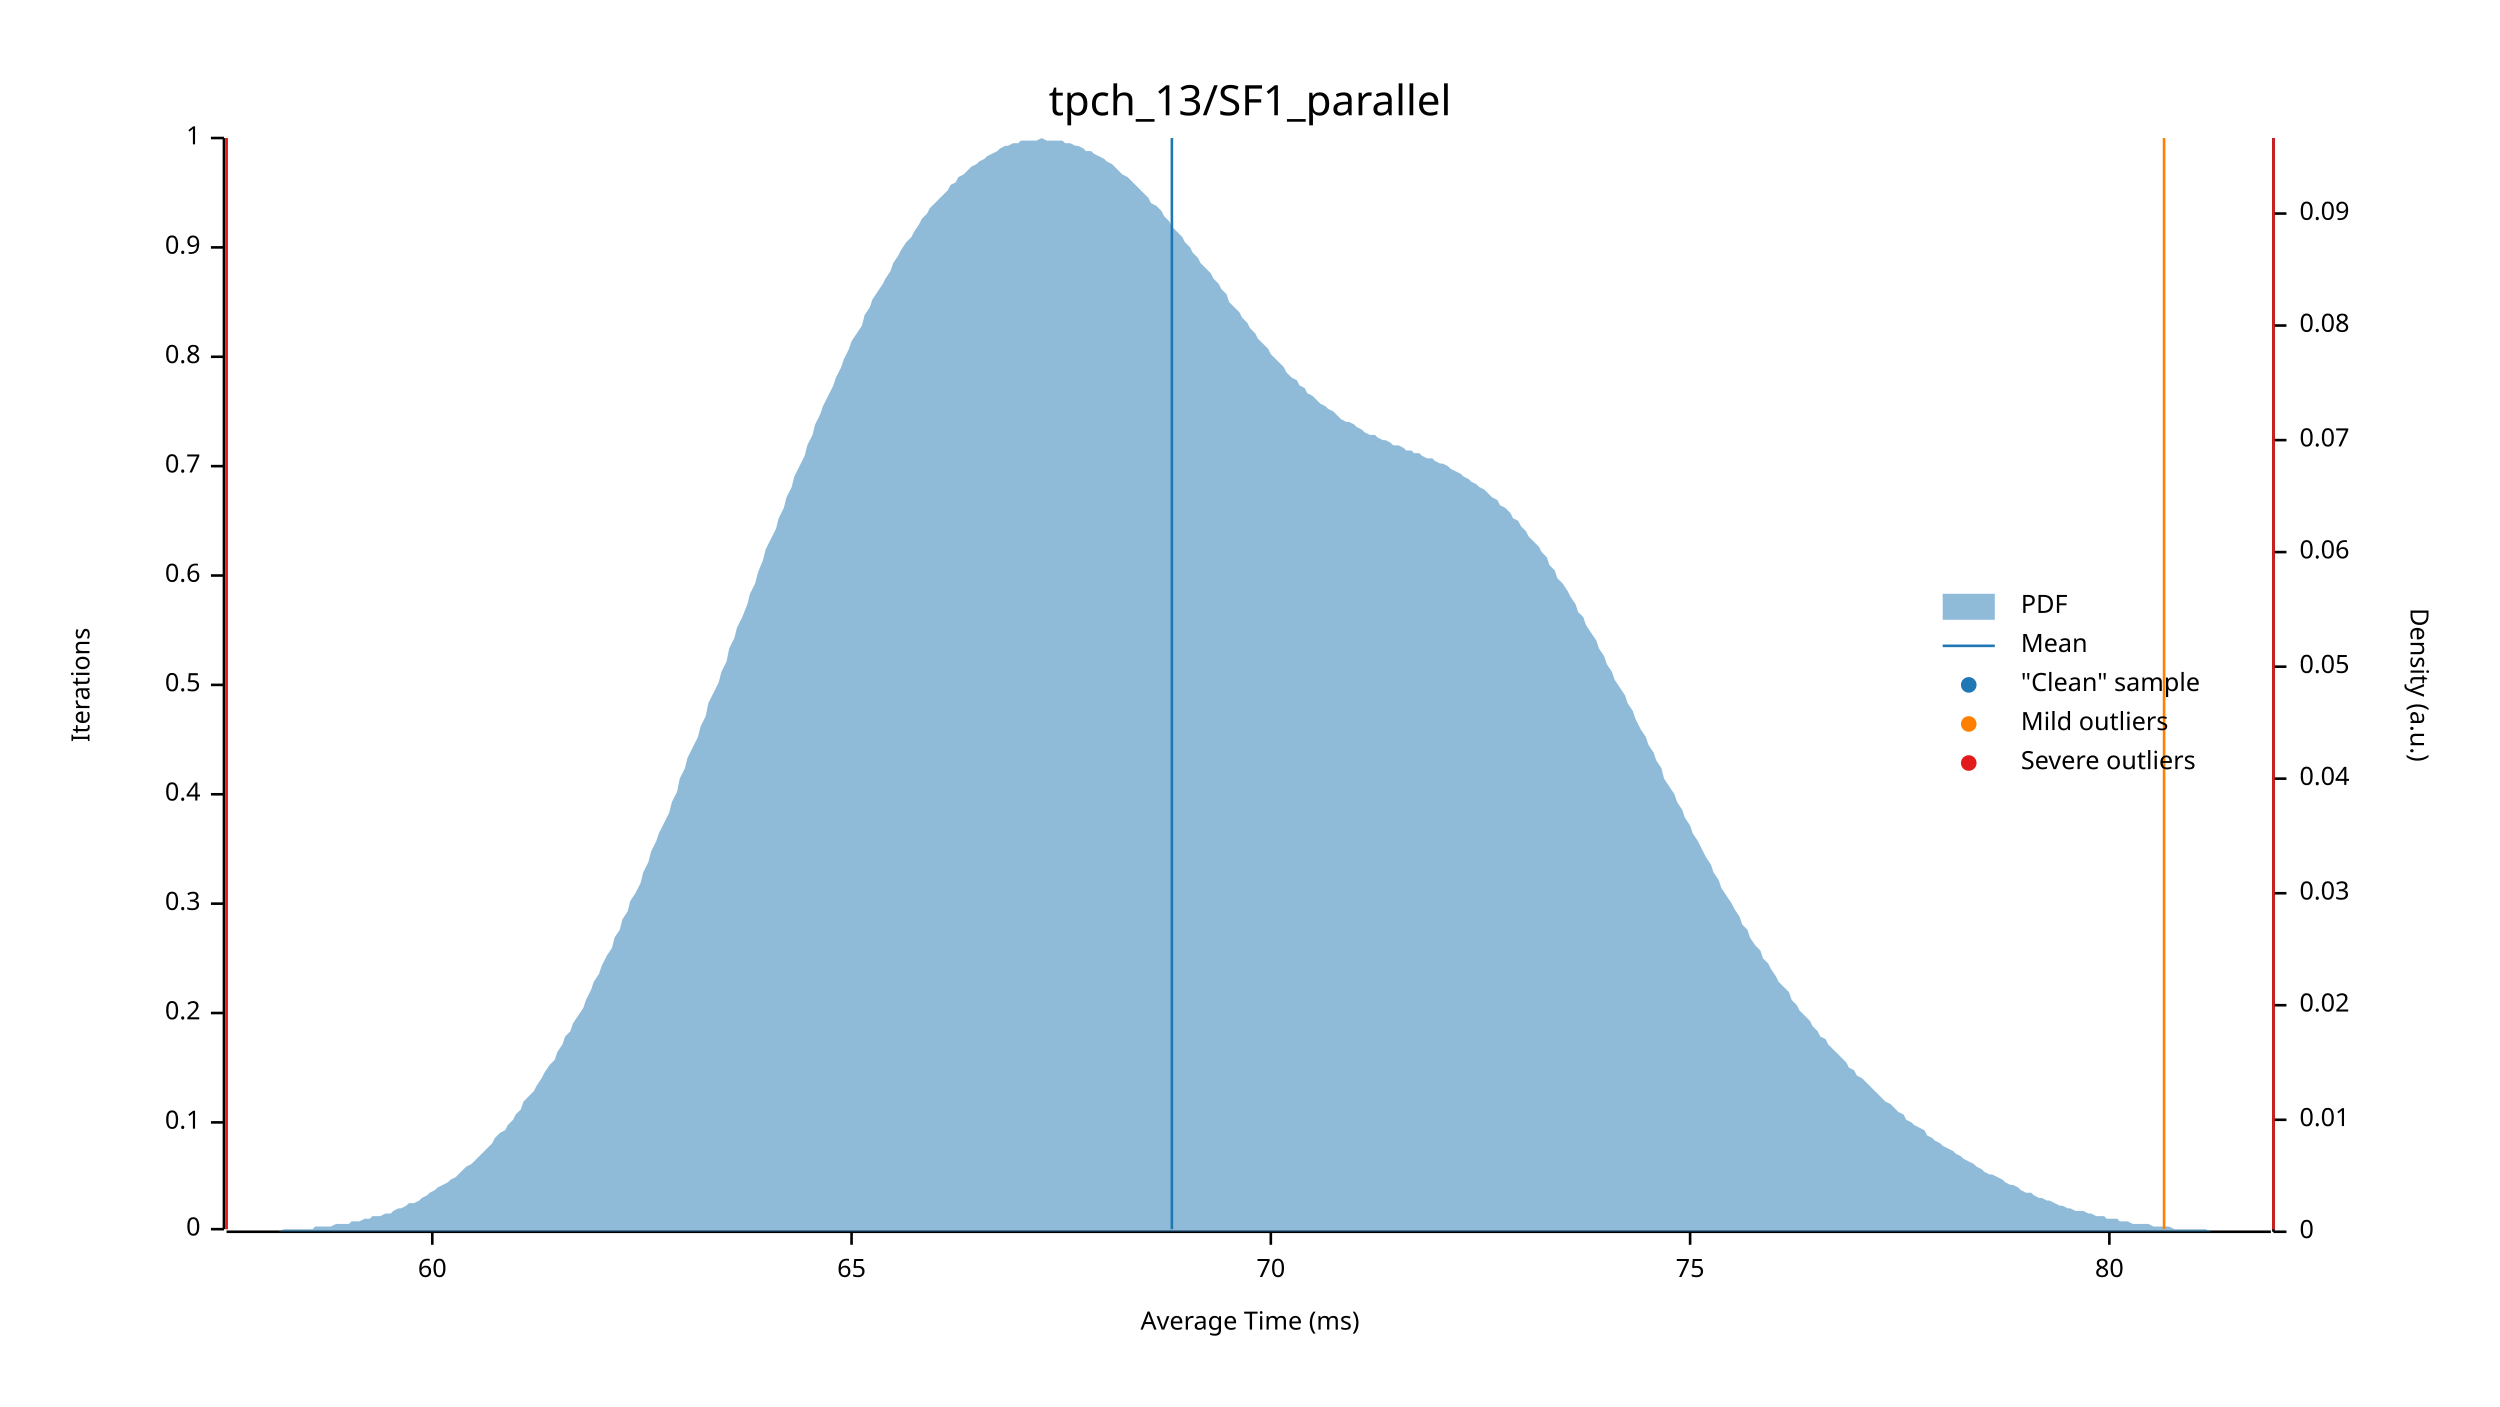
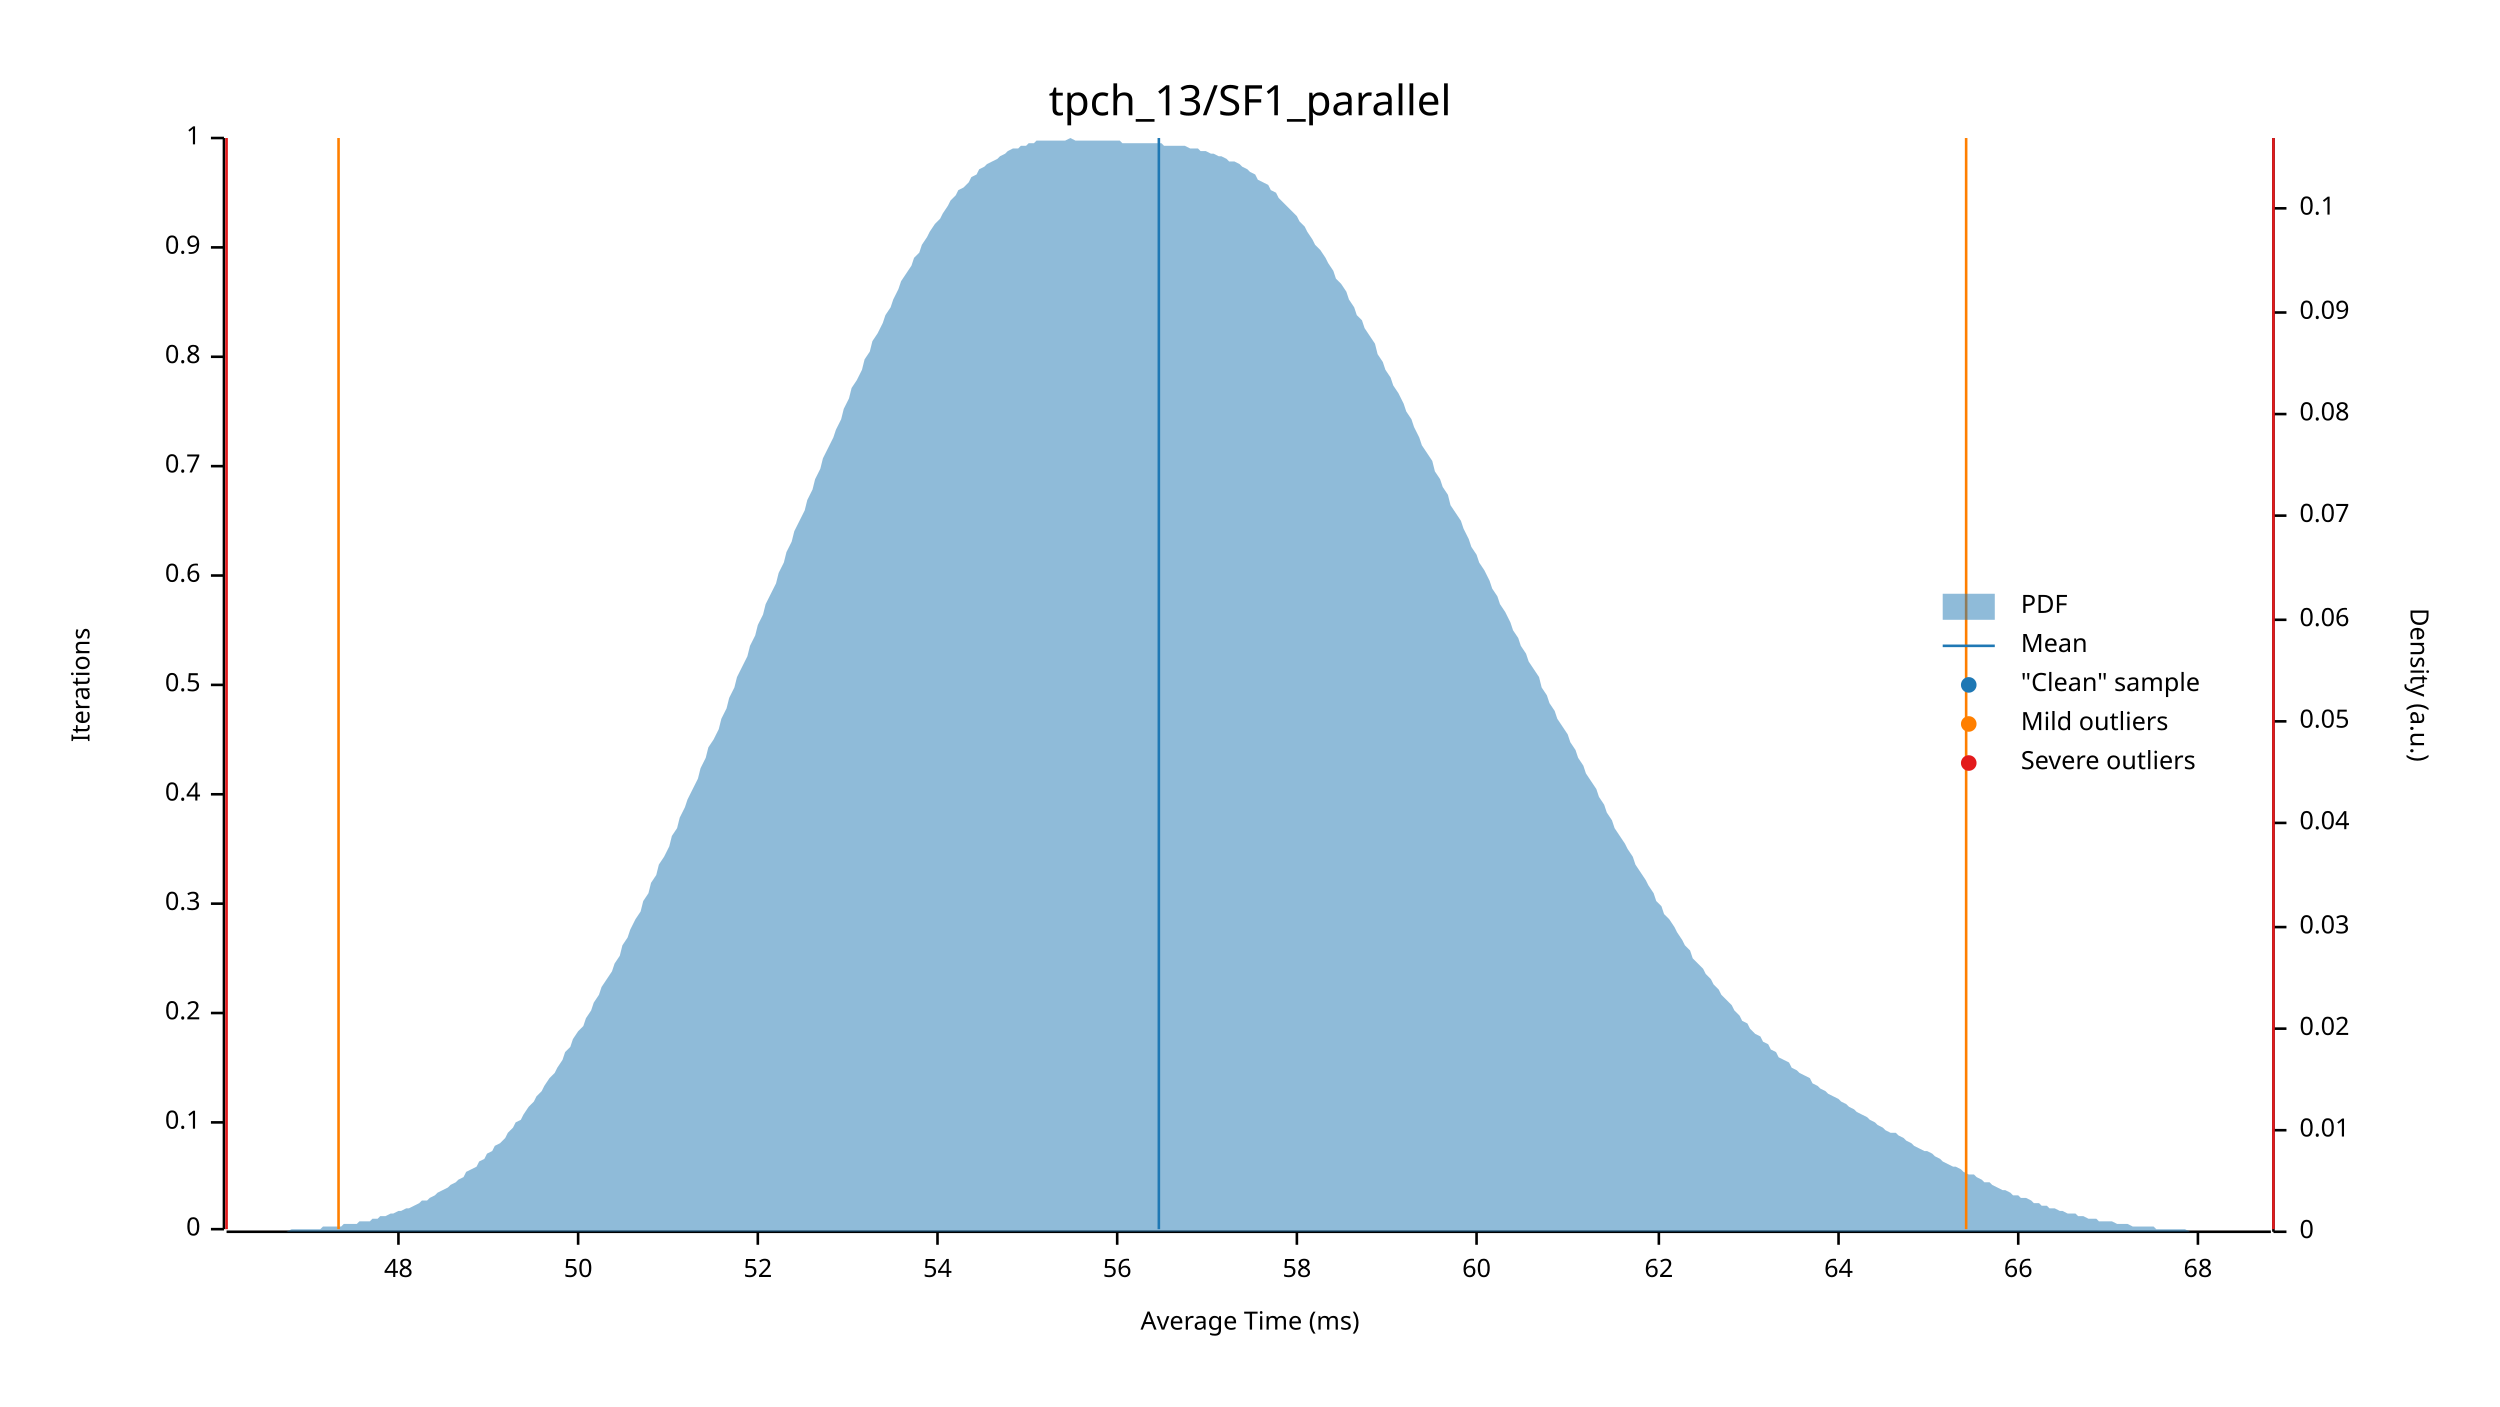
<svg xmlns="http://www.w3.org/2000/svg" width="960" height="540" viewBox="0 0 960 540">
  <text x="480" y="32" dy="0.76em" text-anchor="middle" font-family="sans-serif" font-size="16.129" opacity="1" fill="#000000">
tpch_13/SF1_parallel
</text>
  <text x="27" y="263" dy="0.76em" text-anchor="middle" font-family="sans-serif" font-size="9.677" opacity="1" fill="#000000" transform="rotate(270, 27, 263)">
Iterations
</text>
  <text x="480" y="513" dy="-0.5ex" text-anchor="middle" font-family="sans-serif" font-size="9.677" opacity="1" fill="#000000">
Average Time (ms)
</text>
  <polyline fill="none" opacity="1" stroke="#000000" stroke-width="1" points="86,53 86,472 " />
  <text x="77" y="472" dy="0.5ex" text-anchor="end" font-family="sans-serif" font-size="9.677" opacity="1" fill="#000000">
0
</text>
  <polyline fill="none" opacity="1" stroke="#000000" stroke-width="1" points="81,472 86,472 " />
  <text x="77" y="431" dy="0.5ex" text-anchor="end" font-family="sans-serif" font-size="9.677" opacity="1" fill="#000000">
0.1
</text>
  <polyline fill="none" opacity="1" stroke="#000000" stroke-width="1" points="81,431 86,431 " />
  <text x="77" y="389" dy="0.5ex" text-anchor="end" font-family="sans-serif" font-size="9.677" opacity="1" fill="#000000">
0.2
</text>
  <polyline fill="none" opacity="1" stroke="#000000" stroke-width="1" points="81,389 86,389 " />
  <text x="77" y="347" dy="0.5ex" text-anchor="end" font-family="sans-serif" font-size="9.677" opacity="1" fill="#000000">
0.3
</text>
  <polyline fill="none" opacity="1" stroke="#000000" stroke-width="1" points="81,347 86,347 " />
  <text x="77" y="305" dy="0.5ex" text-anchor="end" font-family="sans-serif" font-size="9.677" opacity="1" fill="#000000">
0.4
</text>
  <polyline fill="none" opacity="1" stroke="#000000" stroke-width="1" points="81,305 86,305 " />
  <text x="77" y="263" dy="0.5ex" text-anchor="end" font-family="sans-serif" font-size="9.677" opacity="1" fill="#000000">
0.5
</text>
  <polyline fill="none" opacity="1" stroke="#000000" stroke-width="1" points="81,263 86,263 " />
  <text x="77" y="221" dy="0.5ex" text-anchor="end" font-family="sans-serif" font-size="9.677" opacity="1" fill="#000000">
0.6
</text>
  <polyline fill="none" opacity="1" stroke="#000000" stroke-width="1" points="81,221 86,221 " />
  <text x="77" y="179" dy="0.5ex" text-anchor="end" font-family="sans-serif" font-size="9.677" opacity="1" fill="#000000">
0.7
</text>
  <polyline fill="none" opacity="1" stroke="#000000" stroke-width="1" points="81,179 86,179 " />
  <text x="77" y="137" dy="0.5ex" text-anchor="end" font-family="sans-serif" font-size="9.677" opacity="1" fill="#000000">
0.8
</text>
  <polyline fill="none" opacity="1" stroke="#000000" stroke-width="1" points="81,137 86,137 " />
  <text x="77" y="95" dy="0.5ex" text-anchor="end" font-family="sans-serif" font-size="9.677" opacity="1" fill="#000000">
0.9
</text>
  <polyline fill="none" opacity="1" stroke="#000000" stroke-width="1" points="81,95 86,95 " />
  <text x="77" y="53" dy="0.5ex" text-anchor="end" font-family="sans-serif" font-size="9.677" opacity="1" fill="#000000">
1
</text>
  <polyline fill="none" opacity="1" stroke="#000000" stroke-width="1" points="81,53 86,53 " />
  <polyline fill="none" opacity="1" stroke="#000000" stroke-width="1" points="87,473 872,473 " />
-   <text x="166" y="483" dy="0.76em" text-anchor="middle" font-family="sans-serif" font-size="9.677" opacity="1" fill="#000000">
+   <text x="153" y="483" dy="0.76em" text-anchor="middle" font-family="sans-serif" font-size="9.677" opacity="1" fill="#000000">
+ 48
+ </text>
+   <polyline fill="none" opacity="1" stroke="#000000" stroke-width="1" points="153,473 153,478 " />
+   <text x="222" y="483" dy="0.76em" text-anchor="middle" font-family="sans-serif" font-size="9.677" opacity="1" fill="#000000">
+ 50
+ </text>
+   <polyline fill="none" opacity="1" stroke="#000000" stroke-width="1" points="222,473 222,478 " />
+   <text x="291" y="483" dy="0.76em" text-anchor="middle" font-family="sans-serif" font-size="9.677" opacity="1" fill="#000000">
+ 52
+ </text>
+   <polyline fill="none" opacity="1" stroke="#000000" stroke-width="1" points="291,473 291,478 " />
+   <text x="360" y="483" dy="0.76em" text-anchor="middle" font-family="sans-serif" font-size="9.677" opacity="1" fill="#000000">
+ 54
+ </text>
+   <polyline fill="none" opacity="1" stroke="#000000" stroke-width="1" points="360,473 360,478 " />
+   <text x="429" y="483" dy="0.76em" text-anchor="middle" font-family="sans-serif" font-size="9.677" opacity="1" fill="#000000">
+ 56
+ </text>
+   <polyline fill="none" opacity="1" stroke="#000000" stroke-width="1" points="429,473 429,478 " />
+   <text x="498" y="483" dy="0.76em" text-anchor="middle" font-family="sans-serif" font-size="9.677" opacity="1" fill="#000000">
+ 58
+ </text>
+   <polyline fill="none" opacity="1" stroke="#000000" stroke-width="1" points="498,473 498,478 " />
+   <text x="567" y="483" dy="0.76em" text-anchor="middle" font-family="sans-serif" font-size="9.677" opacity="1" fill="#000000">
60
</text>
-   <polyline fill="none" opacity="1" stroke="#000000" stroke-width="1" points="166,473 166,478 " />
-   <text x="327" y="483" dy="0.76em" text-anchor="middle" font-family="sans-serif" font-size="9.677" opacity="1" fill="#000000">
- 65
+   <polyline fill="none" opacity="1" stroke="#000000" stroke-width="1" points="567,473 567,478 " />
+   <text x="637" y="483" dy="0.76em" text-anchor="middle" font-family="sans-serif" font-size="9.677" opacity="1" fill="#000000">
+ 62
</text>
-   <polyline fill="none" opacity="1" stroke="#000000" stroke-width="1" points="327,473 327,478 " />
-   <text x="488" y="483" dy="0.76em" text-anchor="middle" font-family="sans-serif" font-size="9.677" opacity="1" fill="#000000">
- 70
+   <polyline fill="none" opacity="1" stroke="#000000" stroke-width="1" points="637,473 637,478 " />
+   <text x="706" y="483" dy="0.76em" text-anchor="middle" font-family="sans-serif" font-size="9.677" opacity="1" fill="#000000">
+ 64
</text>
-   <polyline fill="none" opacity="1" stroke="#000000" stroke-width="1" points="488,473 488,478 " />
-   <text x="649" y="483" dy="0.76em" text-anchor="middle" font-family="sans-serif" font-size="9.677" opacity="1" fill="#000000">
- 75
+   <polyline fill="none" opacity="1" stroke="#000000" stroke-width="1" points="706,473 706,478 " />
+   <text x="775" y="483" dy="0.76em" text-anchor="middle" font-family="sans-serif" font-size="9.677" opacity="1" fill="#000000">
+ 66
</text>
-   <polyline fill="none" opacity="1" stroke="#000000" stroke-width="1" points="649,473 649,478 " />
-   <text x="810" y="483" dy="0.76em" text-anchor="middle" font-family="sans-serif" font-size="9.677" opacity="1" fill="#000000">
- 80
+   <polyline fill="none" opacity="1" stroke="#000000" stroke-width="1" points="775,473 775,478 " />
+   <text x="844" y="483" dy="0.76em" text-anchor="middle" font-family="sans-serif" font-size="9.677" opacity="1" fill="#000000">
+ 68
</text>
-   <polyline fill="none" opacity="1" stroke="#000000" stroke-width="1" points="810,473 810,478 " />
+   <polyline fill="none" opacity="1" stroke="#000000" stroke-width="1" points="844,473 844,478 " />
  <text x="933" y="263" dy="0.76em" text-anchor="middle" font-family="sans-serif" font-size="9.677" opacity="1" fill="#000000" transform="rotate(90, 933, 263)">
Density (a.u.)
</text>
  <polyline fill="none" opacity="1" stroke="#000000" stroke-width="1" points="873,53 873,473 " />
  <text x="883" y="473" dy="0.5ex" text-anchor="start" font-family="sans-serif" font-size="9.677" opacity="1" fill="#000000">
0
</text>
  <polyline fill="none" opacity="1" stroke="#000000" stroke-width="1" points="873,473 878,473 " />
-   <text x="883" y="430" dy="0.5ex" text-anchor="start" font-family="sans-serif" font-size="9.677" opacity="1" fill="#000000">
+   <text x="883" y="434" dy="0.5ex" text-anchor="start" font-family="sans-serif" font-size="9.677" opacity="1" fill="#000000">
0.01
</text>
-   <polyline fill="none" opacity="1" stroke="#000000" stroke-width="1" points="873,430 878,430 " />
-   <text x="883" y="386" dy="0.5ex" text-anchor="start" font-family="sans-serif" font-size="9.677" opacity="1" fill="#000000">
+   <polyline fill="none" opacity="1" stroke="#000000" stroke-width="1" points="873,434 878,434 " />
+   <text x="883" y="395" dy="0.5ex" text-anchor="start" font-family="sans-serif" font-size="9.677" opacity="1" fill="#000000">
0.02
</text>
-   <polyline fill="none" opacity="1" stroke="#000000" stroke-width="1" points="873,386 878,386 " />
-   <text x="883" y="343" dy="0.5ex" text-anchor="start" font-family="sans-serif" font-size="9.677" opacity="1" fill="#000000">
+   <polyline fill="none" opacity="1" stroke="#000000" stroke-width="1" points="873,395 878,395 " />
+   <text x="883" y="356" dy="0.5ex" text-anchor="start" font-family="sans-serif" font-size="9.677" opacity="1" fill="#000000">
0.03
</text>
-   <polyline fill="none" opacity="1" stroke="#000000" stroke-width="1" points="873,343 878,343 " />
-   <text x="883" y="299" dy="0.5ex" text-anchor="start" font-family="sans-serif" font-size="9.677" opacity="1" fill="#000000">
+   <polyline fill="none" opacity="1" stroke="#000000" stroke-width="1" points="873,356 878,356 " />
+   <text x="883" y="316" dy="0.5ex" text-anchor="start" font-family="sans-serif" font-size="9.677" opacity="1" fill="#000000">
0.04
</text>
-   <polyline fill="none" opacity="1" stroke="#000000" stroke-width="1" points="873,299 878,299 " />
-   <text x="883" y="256" dy="0.5ex" text-anchor="start" font-family="sans-serif" font-size="9.677" opacity="1" fill="#000000">
+   <polyline fill="none" opacity="1" stroke="#000000" stroke-width="1" points="873,316 878,316 " />
+   <text x="883" y="277" dy="0.5ex" text-anchor="start" font-family="sans-serif" font-size="9.677" opacity="1" fill="#000000">
0.05
</text>
-   <polyline fill="none" opacity="1" stroke="#000000" stroke-width="1" points="873,256 878,256 " />
-   <text x="883" y="212" dy="0.5ex" text-anchor="start" font-family="sans-serif" font-size="9.677" opacity="1" fill="#000000">
+   <polyline fill="none" opacity="1" stroke="#000000" stroke-width="1" points="873,277 878,277 " />
+   <text x="883" y="238" dy="0.5ex" text-anchor="start" font-family="sans-serif" font-size="9.677" opacity="1" fill="#000000">
0.06
</text>
-   <polyline fill="none" opacity="1" stroke="#000000" stroke-width="1" points="873,212 878,212 " />
-   <text x="883" y="169" dy="0.5ex" text-anchor="start" font-family="sans-serif" font-size="9.677" opacity="1" fill="#000000">
+   <polyline fill="none" opacity="1" stroke="#000000" stroke-width="1" points="873,238 878,238 " />
+   <text x="883" y="198" dy="0.5ex" text-anchor="start" font-family="sans-serif" font-size="9.677" opacity="1" fill="#000000">
0.07
</text>
-   <polyline fill="none" opacity="1" stroke="#000000" stroke-width="1" points="873,169 878,169 " />
-   <text x="883" y="125" dy="0.5ex" text-anchor="start" font-family="sans-serif" font-size="9.677" opacity="1" fill="#000000">
+   <polyline fill="none" opacity="1" stroke="#000000" stroke-width="1" points="873,198 878,198 " />
+   <text x="883" y="159" dy="0.5ex" text-anchor="start" font-family="sans-serif" font-size="9.677" opacity="1" fill="#000000">
0.08
</text>
-   <polyline fill="none" opacity="1" stroke="#000000" stroke-width="1" points="873,125 878,125 " />
-   <text x="883" y="82" dy="0.5ex" text-anchor="start" font-family="sans-serif" font-size="9.677" opacity="1" fill="#000000">
+   <polyline fill="none" opacity="1" stroke="#000000" stroke-width="1" points="873,159 878,159 " />
+   <text x="883" y="120" dy="0.5ex" text-anchor="start" font-family="sans-serif" font-size="9.677" opacity="1" fill="#000000">
0.09
</text>
-   <polyline fill="none" opacity="1" stroke="#000000" stroke-width="1" points="873,82 878,82 " />
-   <polygon opacity="0.5" fill="#1F78B4" points="87,473 88,473 90,473 91,473 93,473 94,473 96,473 98,473 99,473 101,473 102,473 104,473 105,473 107,473 109,472 110,472 112,472 113,472 115,472 116,472 118,472 120,472 121,471 123,471 124,471 126,471 127,471 129,470 131,470 132,470 134,470 135,469 137,469 138,469 140,468 142,468 143,467 145,467 146,467 148,466 150,466 151,465 153,464 154,464 156,463 157,462 159,462 161,461 162,460 164,459 165,458 167,457 168,456 170,455 172,454 173,453 175,452 176,451 178,449 179,448 181,447 183,445 184,444 186,442 187,441 189,439 190,437 192,435 194,434 195,432 197,430 198,428 200,426 201,423 203,421 205,419 206,417 208,414 209,412 211,409 213,407 214,404 216,401 217,398 219,396 220,393 222,390 224,387 225,384 227,380 228,377 230,374 231,371 233,367 235,364 236,360 238,357 239,353 241,350 242,346 244,343 246,339 247,335 249,331 250,327 252,323 253,320 255,316 257,312 258,308 260,304 261,299 263,295 264,291 266,287 268,283 269,279 271,275 272,270 274,266 276,262 277,258 279,254 280,249 282,245 283,241 285,237 287,232 288,228 290,224 291,220 293,215 294,211 296,207 298,203 299,199 301,195 302,191 304,187 305,183 307,179 309,175 310,171 312,167 313,163 315,159 316,156 318,152 320,148 321,145 323,141 324,138 326,134 327,131 329,128 331,125 332,121 334,118 335,115 337,112 339,109 340,107 342,104 343,101 345,98 346,96 348,93 350,91 351,89 353,86 354,84 356,82 357,80 359,78 361,76 362,75 364,73 365,71 367,70 368,68 370,67 372,65 373,64 375,63 376,62 378,61 379,60 381,59 383,58 384,57 386,56 387,56 389,55 391,55 392,54 394,54 395,54 397,54 398,54 400,53 402,54 403,54 405,54 406,54 408,54 409,55 411,55 413,56 414,56 416,57 417,58 419,58 420,59 422,60 424,61 425,62 427,63 428,64 430,66 431,67 433,68 435,70 436,71 438,73 439,74 441,76 442,78 444,79 446,81 447,83 449,85 450,87 452,89 454,91 455,93 457,95 458,97 460,99 461,101 463,103 465,105 466,107 468,109 469,111 471,113 472,116 474,118 476,120 477,122 479,124 480,126 482,128 483,130 485,132 487,134 488,136 490,138 491,139 493,141 494,143 496,145 498,146 499,148 501,149 502,151 504,152 505,153 507,155 509,156 510,157 512,158 513,159 515,161 517,162 518,162 520,163 521,164 523,165 524,166 526,167 528,167 529,168 531,169 532,169 534,170 535,171 537,171 539,172 540,173 542,173 543,174 545,174 546,175 548,176 550,176 551,177 553,178 554,178 556,179 557,180 559,181 561,182 562,183 564,184 565,185 567,186 568,187 570,188 572,190 573,191 575,192 576,194 578,195 580,197 581,199 583,200 584,202 586,204 587,206 589,208 591,210 592,212 594,214 595,217 597,219 598,222 600,224 602,227 603,229 605,232 606,235 608,237 609,240 611,243 613,246 614,249 616,252 617,255 619,258 620,261 622,264 624,267 625,270 627,273 628,276 630,280 632,283 633,286 635,289 636,292 638,295 639,299 641,302 643,305 644,308 646,311 647,314 649,317 650,320 652,323 654,327 655,329 657,332 658,335 660,338 661,341 663,344 665,347 666,349 668,352 669,355 671,357 672,360 674,363 676,365 677,368 679,370 680,372 682,375 683,377 685,379 687,381 688,384 690,386 691,388 693,390 695,392 696,394 698,396 699,398 701,399 702,401 704,403 706,405 707,406 709,408 710,410 712,411 713,413 715,414 717,416 718,417 720,419 721,420 723,422 724,423 726,424 728,426 729,427 731,428 732,430 734,431 735,432 737,433 739,434 740,436 742,437 743,438 745,439 746,440 748,441 750,442 751,443 753,444 754,445 756,446 758,447 759,448 761,449 762,450 764,451 765,451 767,452 769,453 770,454 772,455 773,455 775,456 776,457 778,458 780,458 781,459 783,460 784,460 786,461 787,461 789,462 791,463 792,463 794,464 795,464 797,465 798,465 800,465 802,466 803,466 805,467 806,467 808,467 809,468 811,468 813,468 814,469 816,469 817,469 819,470 821,470 822,470 824,470 825,470 827,471 828,471 830,471 832,471 833,471 835,472 836,472 838,472 839,472 841,472 843,472 844,472 846,472 847,472 849,473 850,473 852,473 854,473 855,473 857,473 858,473 860,473 861,473 863,473 865,473 866,473 868,473 869,473 871,473 873,473 873,473 87,473 " />
-   <polyline fill="none" opacity="1" stroke="#1F78B4" stroke-width="1" points="450,472 450,53 " />
-   <polyline fill="none" opacity="1" stroke="#FF7F00" stroke-width="1" points="87,472 87,53 " />
-   <polyline fill="none" opacity="1" stroke="#FF7F00" stroke-width="1" points="831,472 831,53 " />
+   <polyline fill="none" opacity="1" stroke="#000000" stroke-width="1" points="873,120 878,120 " />
+   <text x="883" y="80" dy="0.5ex" text-anchor="start" font-family="sans-serif" font-size="9.677" opacity="1" fill="#000000">
+ 0.1
+ </text>
+   <polyline fill="none" opacity="1" stroke="#000000" stroke-width="1" points="873,80 878,80 " />
+   <polygon opacity="0.5" fill="#1F78B4" points="87,473 88,473 90,473 91,473 93,473 94,473 96,473 98,473 99,473 101,473 102,473 104,473 105,473 107,473 109,473 110,473 112,472 113,472 115,472 116,472 118,472 120,472 121,472 123,472 124,471 126,471 127,471 129,471 131,471 132,470 134,470 135,470 137,470 138,469 140,469 142,469 143,468 145,468 146,467 148,467 150,466 151,466 153,465 154,465 156,464 157,464 159,463 161,462 162,461 164,461 165,460 167,459 168,458 170,457 172,456 173,455 175,454 176,453 178,452 179,450 181,449 183,448 184,446 186,445 187,443 189,442 190,440 192,439 194,437 195,435 197,433 198,431 200,430 201,428 203,425 205,423 206,421 208,419 209,417 211,414 213,412 214,410 216,407 217,404 219,402 220,399 222,396 224,394 225,391 227,388 228,385 230,382 231,379 233,376 235,373 236,370 238,367 239,363 241,360 242,357 244,353 246,350 247,346 249,343 250,339 252,336 253,332 255,329 257,325 258,321 260,318 261,314 263,310 264,307 266,303 268,299 269,295 271,291 272,287 274,284 276,280 277,276 279,272 280,268 282,264 283,260 285,256 287,252 288,248 290,244 291,240 293,236 294,232 296,228 298,224 299,220 301,216 302,212 304,208 305,204 307,200 309,196 310,192 312,188 313,184 315,180 316,176 318,172 320,168 321,165 323,161 324,157 326,153 327,149 329,146 331,142 332,138 334,135 335,131 337,128 339,124 340,121 342,118 343,115 345,111 346,108 348,105 350,102 351,99 353,97 354,94 356,91 357,89 359,86 361,84 362,82 364,79 365,77 367,75 368,73 370,72 372,70 373,68 375,67 376,65 378,64 379,63 381,62 383,61 384,60 386,59 387,58 389,57 391,57 392,56 394,56 395,55 397,55 398,54 400,54 402,54 403,54 405,54 406,54 408,54 409,54 411,53 413,54 414,54 416,54 417,54 419,54 420,54 422,54 424,54 425,54 427,54 428,54 430,54 431,55 433,55 435,55 436,55 438,55 439,55 441,55 442,55 444,55 446,55 447,56 449,56 450,56 452,56 454,56 455,56 457,57 458,57 460,57 461,58 463,58 465,59 466,59 468,60 469,60 471,61 472,62 474,62 476,63 477,64 479,65 480,66 482,67 483,69 485,70 487,71 488,73 490,74 491,76 493,78 494,79 496,81 498,83 499,85 501,87 502,89 504,92 505,94 507,96 509,99 510,101 512,104 513,107 515,109 517,112 518,115 520,118 521,121 523,123 524,126 526,129 528,132 529,136 531,139 532,142 534,145 535,148 537,151 539,155 540,158 542,161 543,164 545,168 546,171 548,174 550,177 551,181 553,184 554,187 556,190 557,194 559,197 561,200 562,203 564,207 565,210 567,213 568,216 570,219 572,223 573,226 575,229 576,232 578,235 580,239 581,242 583,245 584,248 586,251 587,254 589,257 591,260 592,264 594,267 595,270 597,273 598,276 600,279 602,282 603,285 605,288 606,291 608,294 609,297 611,300 613,303 614,306 616,309 617,312 619,315 620,318 622,321 624,324 625,326 627,329 628,332 630,335 632,338 633,340 635,343 636,346 638,348 639,351 641,353 643,356 644,358 646,361 647,363 649,365 650,368 652,370 654,372 655,374 657,376 658,378 660,380 661,382 663,384 665,386 666,388 668,390 669,392 671,393 672,395 674,397 676,398 677,400 679,401 680,403 682,404 683,406 685,407 687,408 688,410 690,411 691,412 693,413 695,414 696,416 698,417 699,418 701,419 702,420 704,421 706,422 707,423 709,424 710,425 712,426 713,427 715,428 717,429 718,430 720,431 721,432 723,433 724,434 726,435 728,435 729,436 731,437 732,438 734,439 735,440 737,441 739,442 740,442 742,443 743,444 745,445 746,446 748,447 750,448 751,448 753,449 754,450 756,451 758,451 759,452 761,453 762,454 764,454 765,455 767,456 769,457 770,457 772,458 773,459 775,459 776,460 778,460 780,461 781,462 783,462 784,463 786,463 787,464 789,464 791,465 792,465 794,466 795,466 797,466 798,467 800,467 802,468 803,468 805,468 806,469 808,469 809,469 811,469 813,470 814,470 816,470 817,470 819,471 821,471 822,471 824,471 825,471 827,471 828,472 830,472 832,472 833,472 835,472 836,472 838,472 839,472 841,473 843,473 844,473 846,473 847,473 849,473 850,473 852,473 854,473 855,473 857,473 858,473 860,473 861,473 863,473 865,473 866,473 868,473 869,473 871,473 873,473 873,473 87,473 " />
+   <polyline fill="none" opacity="1" stroke="#1F78B4" stroke-width="1" points="445,472 445,53 " />
+   <polyline fill="none" opacity="1" stroke="#FF7F00" stroke-width="1" points="130,472 130,53 " />
+   <polyline fill="none" opacity="1" stroke="#FF7F00" stroke-width="1" points="755,472 755,53 " />
  <polyline fill="none" opacity="1" stroke="#E31A1C" stroke-width="1" points="87,472 87,53 " />
  <polyline fill="none" opacity="1" stroke="#E31A1C" stroke-width="1" points="873,472 873,53 " />
  <text x="776" y="228" dy="0.76em" text-anchor="start" font-family="sans-serif" font-size="9.677" opacity="1" fill="#000000">
PDF
</text>
  <text x="776" y="243" dy="0.76em" text-anchor="start" font-family="sans-serif" font-size="9.677" opacity="1" fill="#000000">
Mean
</text>
  <text x="776" y="258" dy="0.76em" text-anchor="start" font-family="sans-serif" font-size="9.677" opacity="1" fill="#000000">
"Clean" sample
</text>
  <text x="776" y="273" dy="0.76em" text-anchor="start" font-family="sans-serif" font-size="9.677" opacity="1" fill="#000000">
Mild outliers
</text>
  <text x="776" y="288" dy="0.76em" text-anchor="start" font-family="sans-serif" font-size="9.677" opacity="1" fill="#000000">
Severe outliers
</text>
  <rect x="746" y="228" width="20" height="10" opacity="0.5" fill="#1F78B4" stroke="none" />
  <polyline fill="none" opacity="1" stroke="#1F78B4" stroke-width="1" points="746,248 766,248 " />
  <circle cx="756" cy="263" r="3" opacity="1" fill="#1F78B4" stroke="none" stroke-width="1" />
  <circle cx="756" cy="278" r="3" opacity="1" fill="#FF7F00" stroke="none" stroke-width="1" />
  <circle cx="756" cy="293" r="3" opacity="1" fill="#E31A1C" stroke="none" stroke-width="1" />
</svg>
